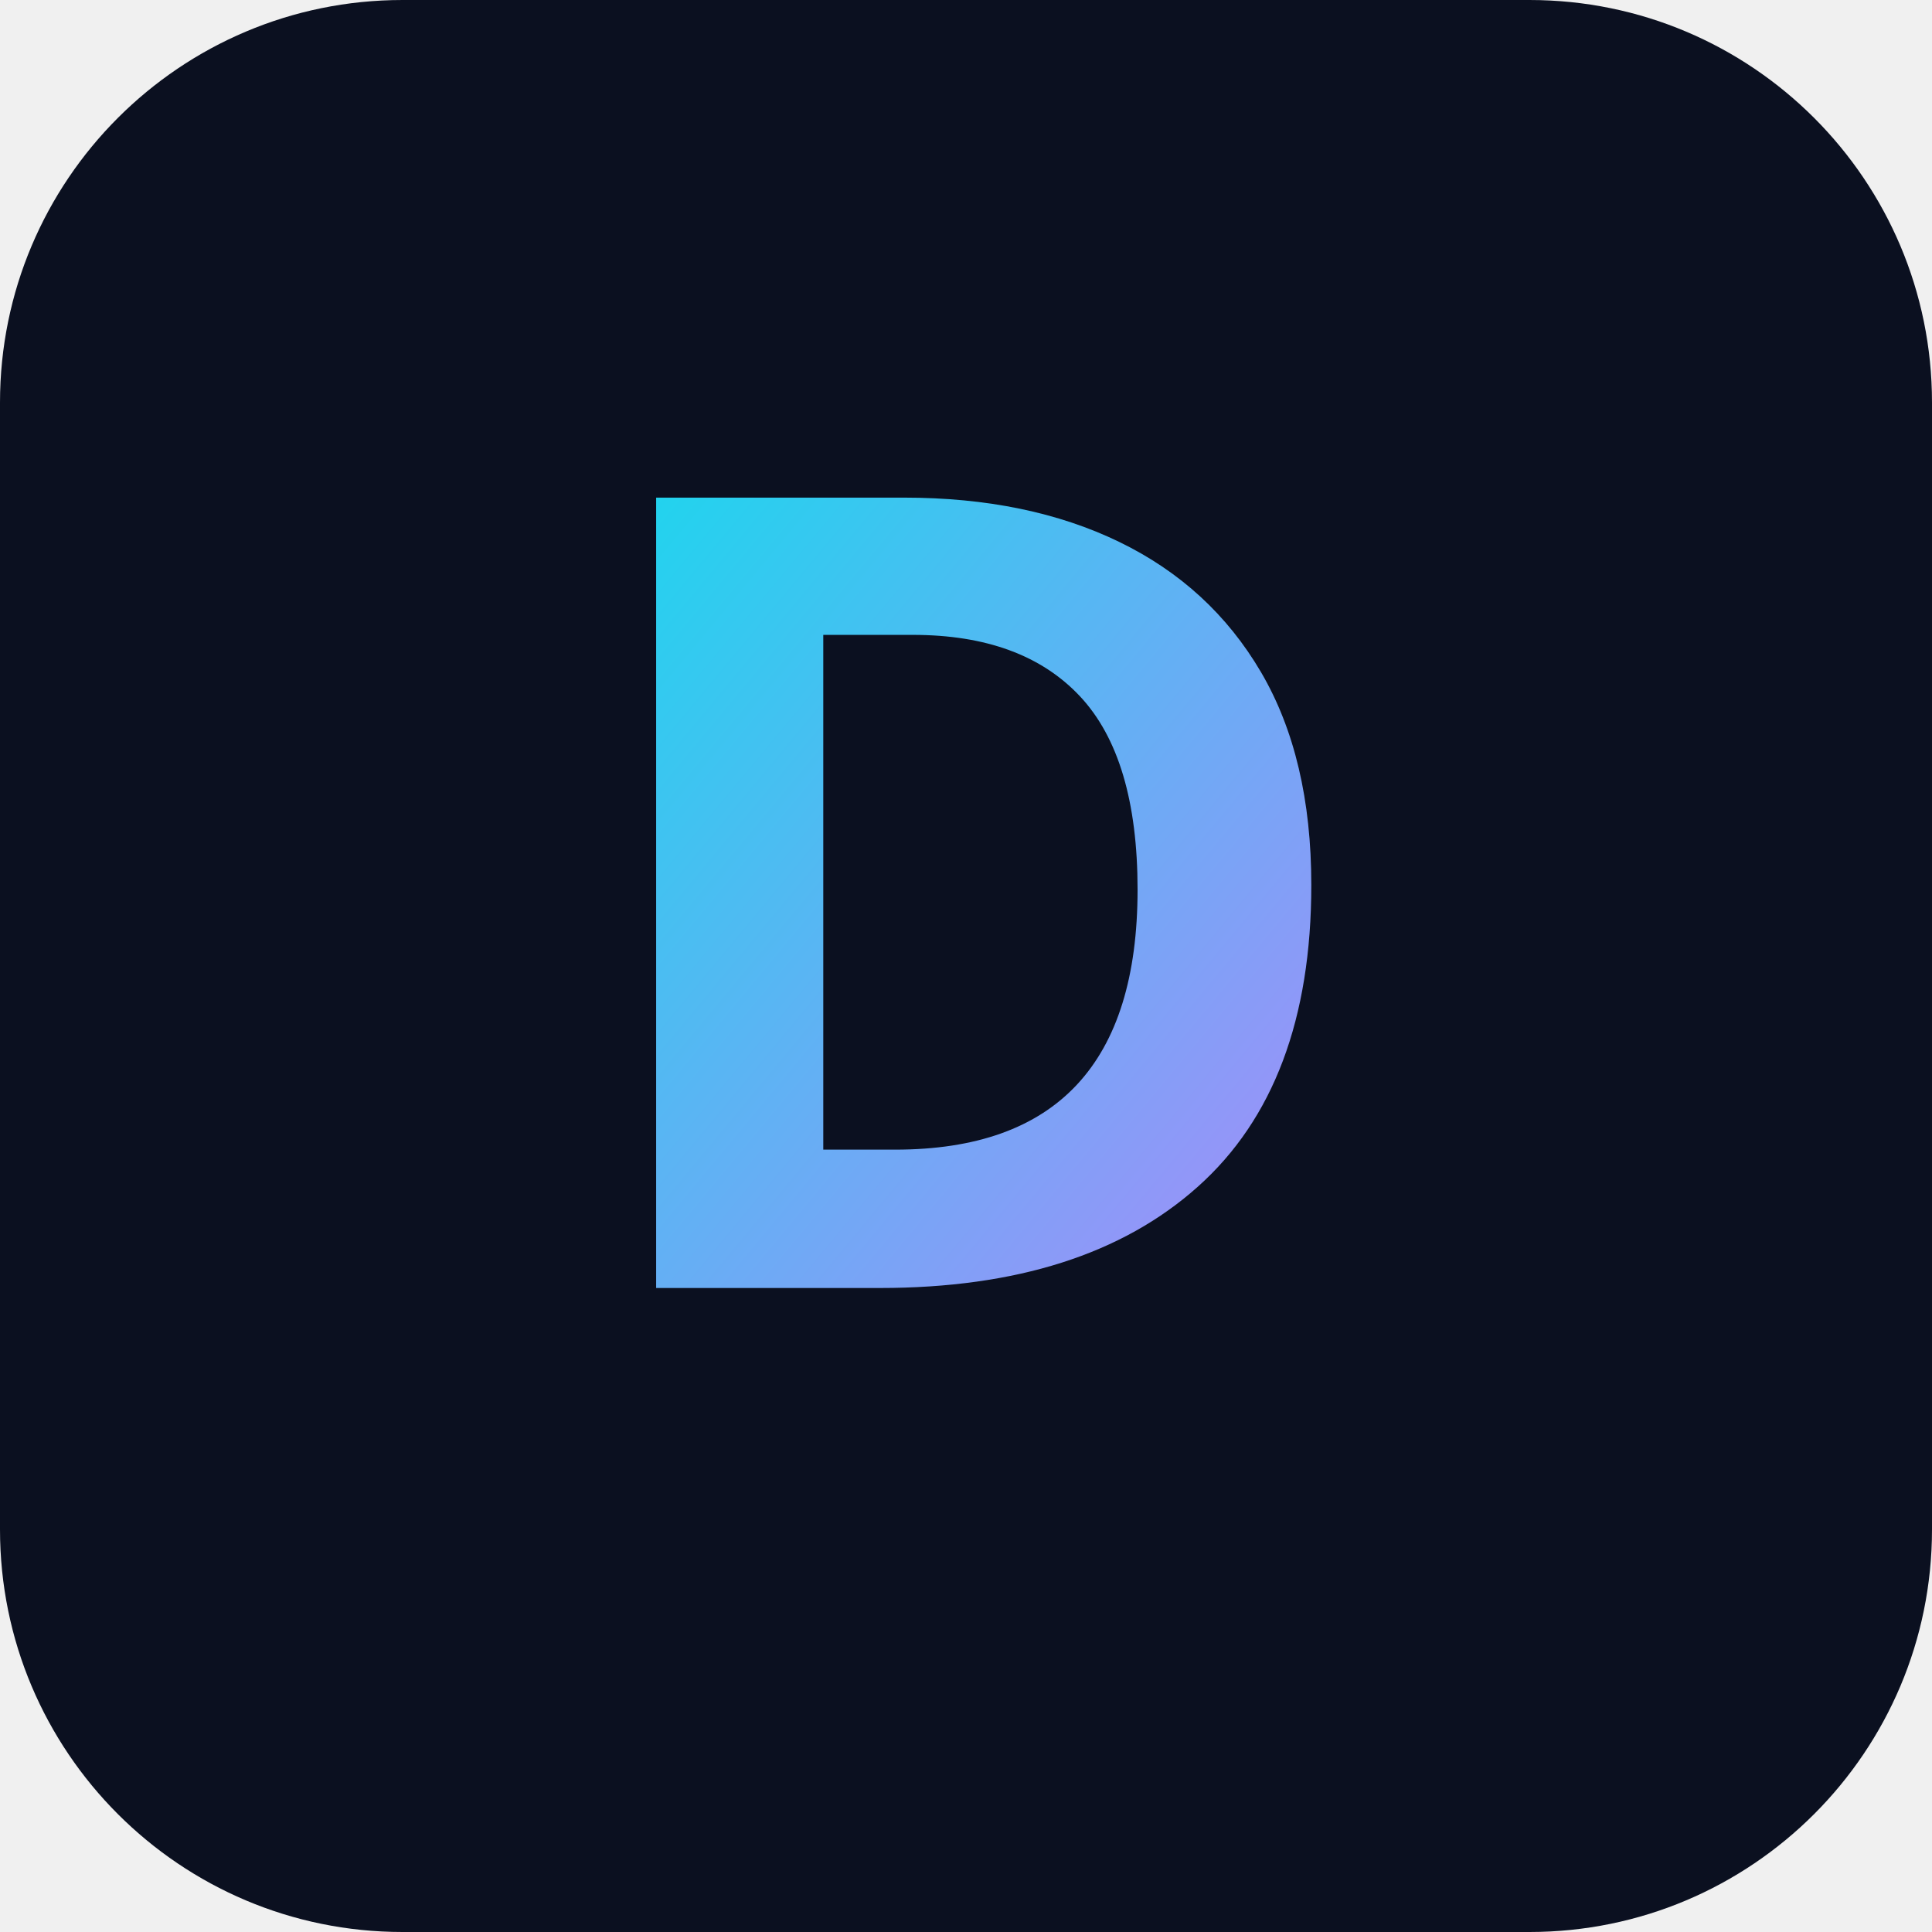
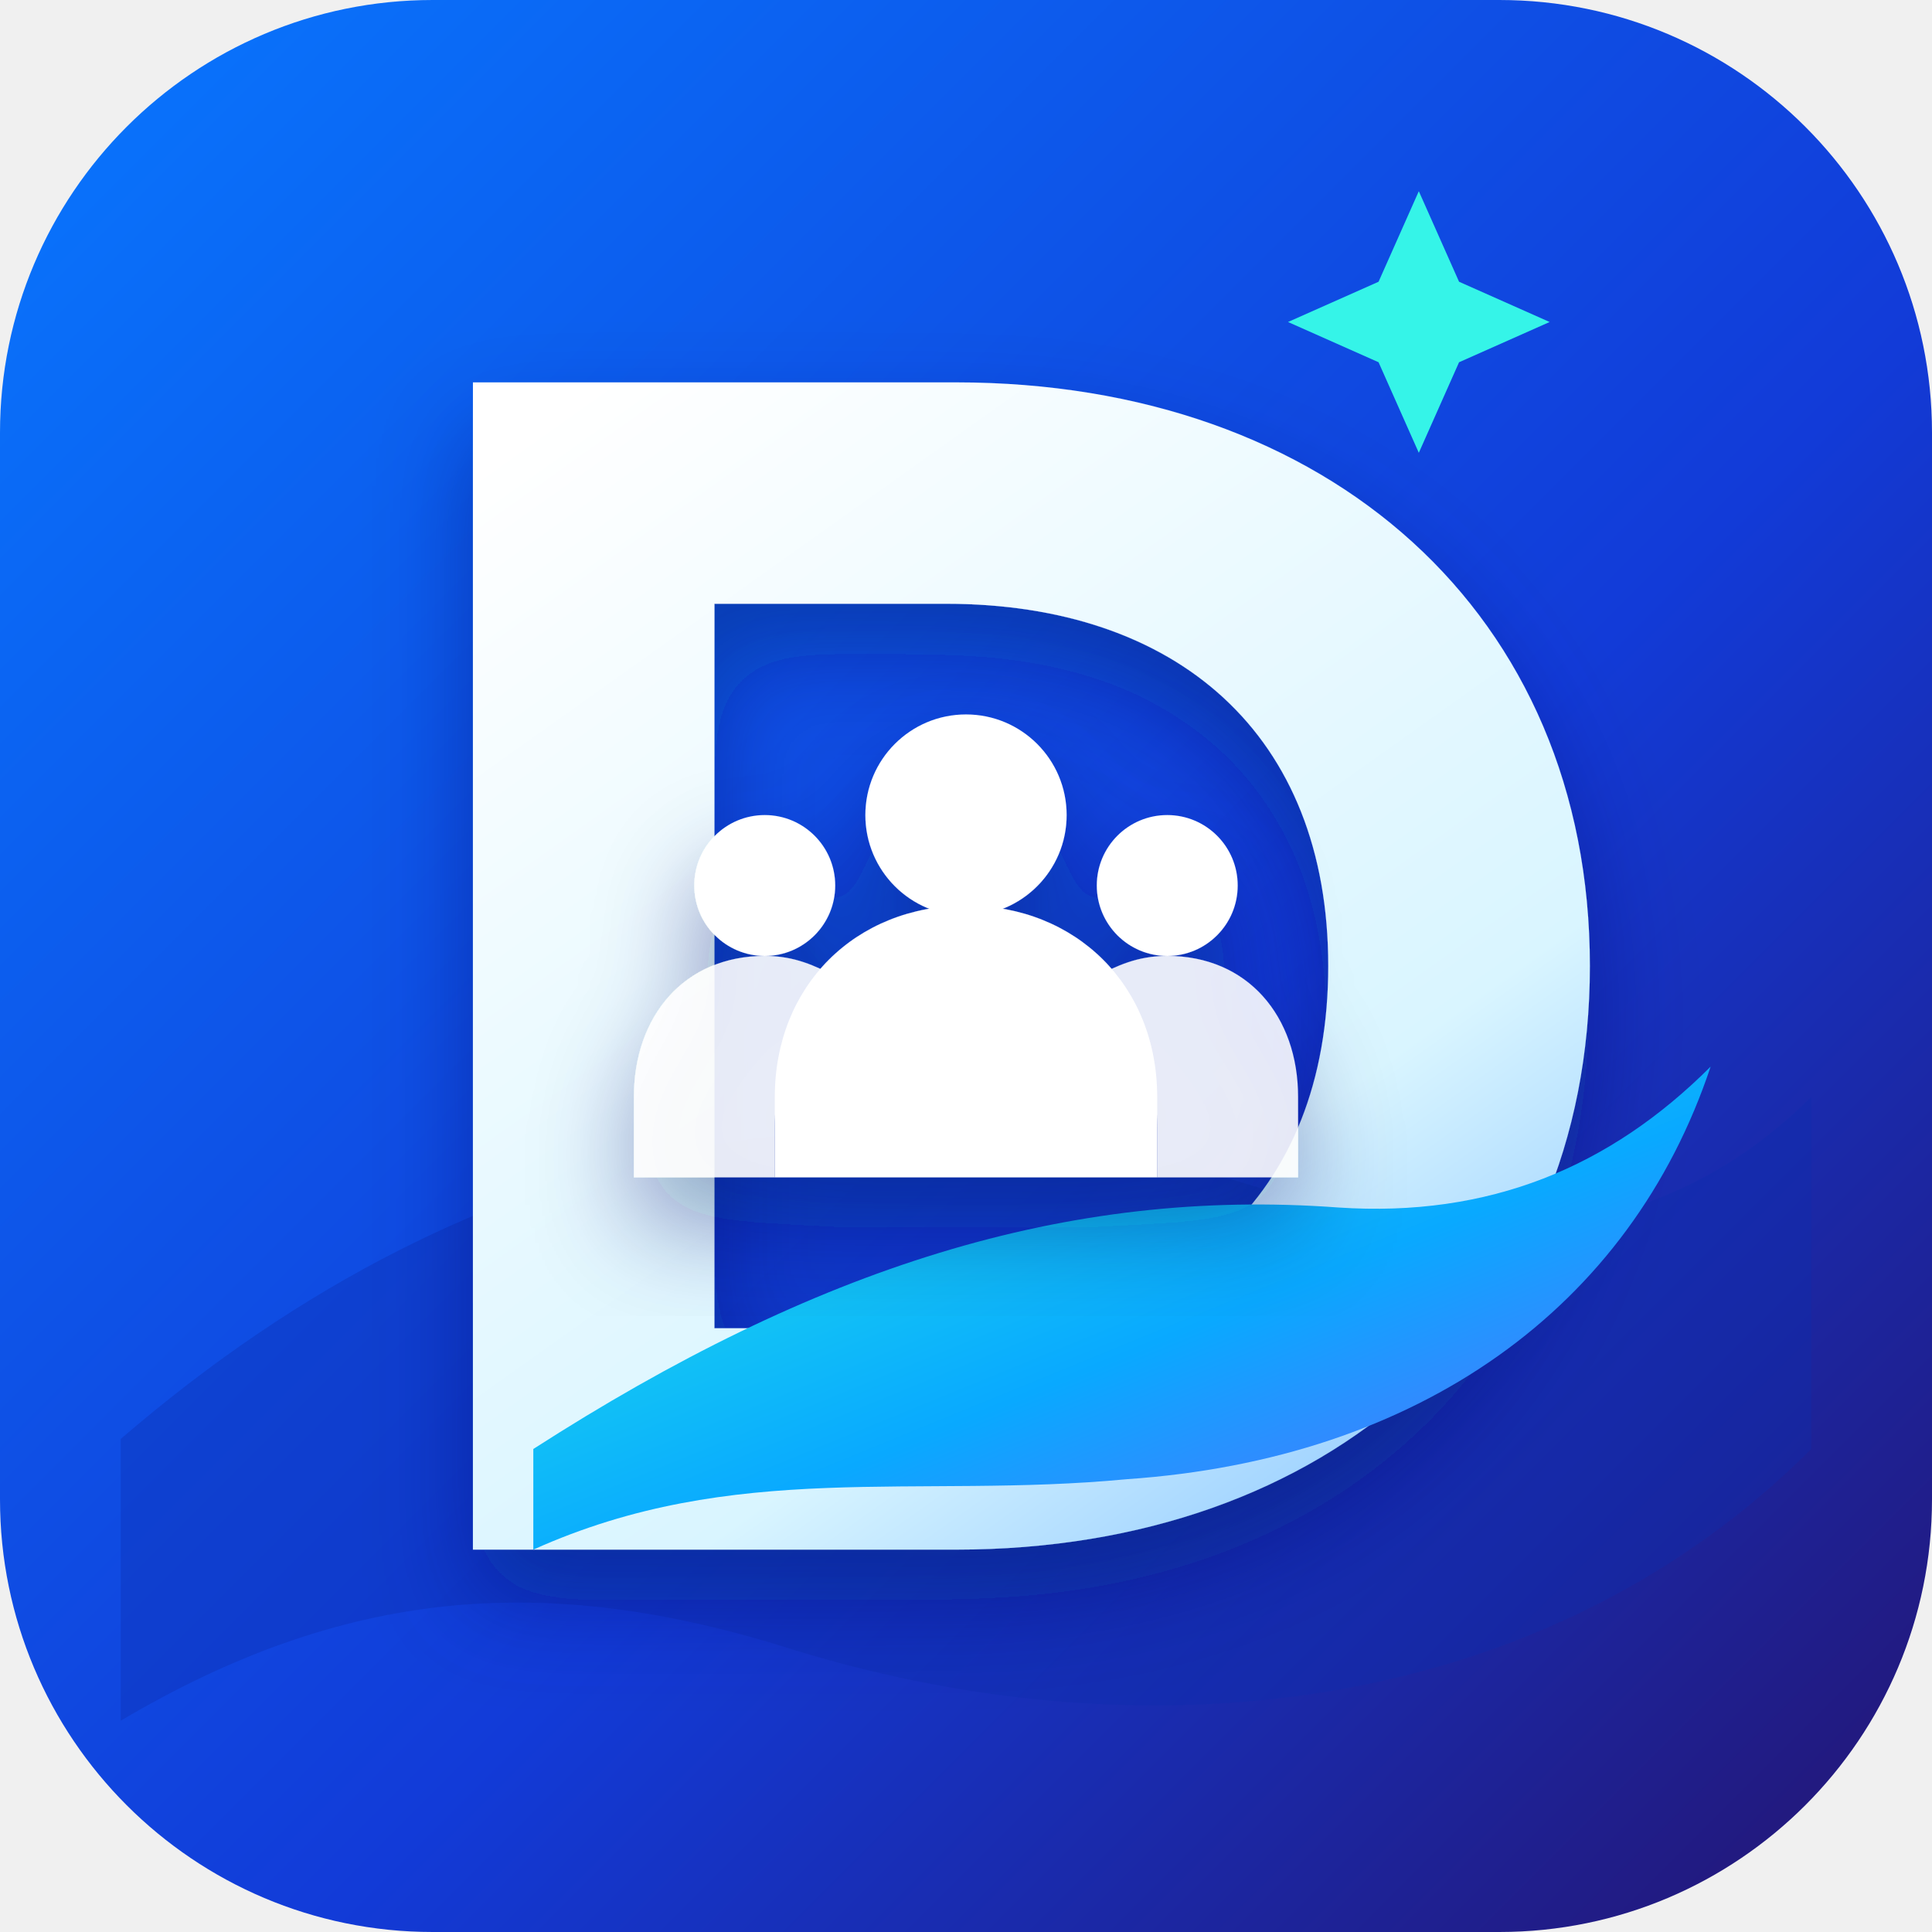
<svg xmlns="http://www.w3.org/2000/svg" width="512" height="512" viewBox="0 0 192 192">
  <defs>
-     <linearGradient id="g" x1="0" y1="0" x2="1" y2="1">
-       <stop stop-color="#22d3ee" />
-       <stop offset="1" stop-color="#a78bfa" />
+     <linearGradient id="bg" x1="0" y1="0" x2="1" y2="1">
+       <stop stop-color="#0878ff" />
+       <stop offset=".58" stop-color="#123bd8" />
+       <stop offset="1" stop-color="#25136e" />
    </linearGradient>
+     <linearGradient id="d" x1=".12" y1="0" x2=".8" y2="1">
+       <stop stop-color="#fff" />
+       <stop offset=".72" stop-color="#d9f5ff" />
+       <stop offset="1" stop-color="#91caff" />
+     </linearGradient>
+     <linearGradient id="orbit" x1="0" y1="0" x2="1" y2="1">
+       <stop stop-color="#21f0e4" />
+       <stop offset=".55" stop-color="#09a9ff" />
+       <stop offset="1" stop-color="#6e5cff" />
+     </linearGradient>
+     <filter id="shadow" x="-30%" y="-30%" width="160%" height="160%">
+       <feDropShadow dx="0" dy="5" stdDeviation="5" flood-color="#061b69" flood-opacity=".42" />
+     </filter>
  </defs>
-   <rect width="192" height="192" rx="40" fill="#0b1020" />
-   <text x="96" y="128" text-anchor="middle" font-family="system-ui,sans-serif" font-weight="900" font-size="110" fill="url(#g)">D</text>
+   <rect width="192" height="192" rx="43" fill="url(#bg)" />
+   <path d="M12 143C48 112 87 106 125 118c24 8 42 4 55-9v35c-26 26-65 31-101 20-25-8-45-6-67 7z" fill="#0b2cae" opacity=".34" />
+   <path d="M47 38h48c37 0 63 23 63 58s-26 58-63 58H47V38zm24 22v72h23c23 0 38-13 38-36S117 60 94 60H71z" fill="url(#d)" filter="url(#shadow)" />
+   <path d="M53 144c28-18 53-26 80-24 15 1 27-4 37-14-8 24-29 39-58 41-21 2-39-2-59 7z" fill="url(#orbit)" />
+   <g fill="#fff" filter="url(#shadow)">
+     <circle cx="96" cy="81" r="10" />
+     <circle cx="76" cy="88" r="7" />
+     <circle cx="116" cy="88" r="7" />
+     <path d="M77 109c0-11 8-19 19-19s19 8 19 19v8H77z" />
+     <path d="M63 109c0-8 5-14 13-14 3 0 5 1 7 2-4 4-6 9-6 15v5H63zM109 97c2-1 4-2 7-2 8 0 13 6 13 14v8h-14v-5c0-6-2-11-6-15z" opacity=".88" />
+   </g>
+   <path d="M137 28l4-9 4 9 9 4-9 4-4 9-4-9-9-4z" fill="#35f4e8" />
</svg>
